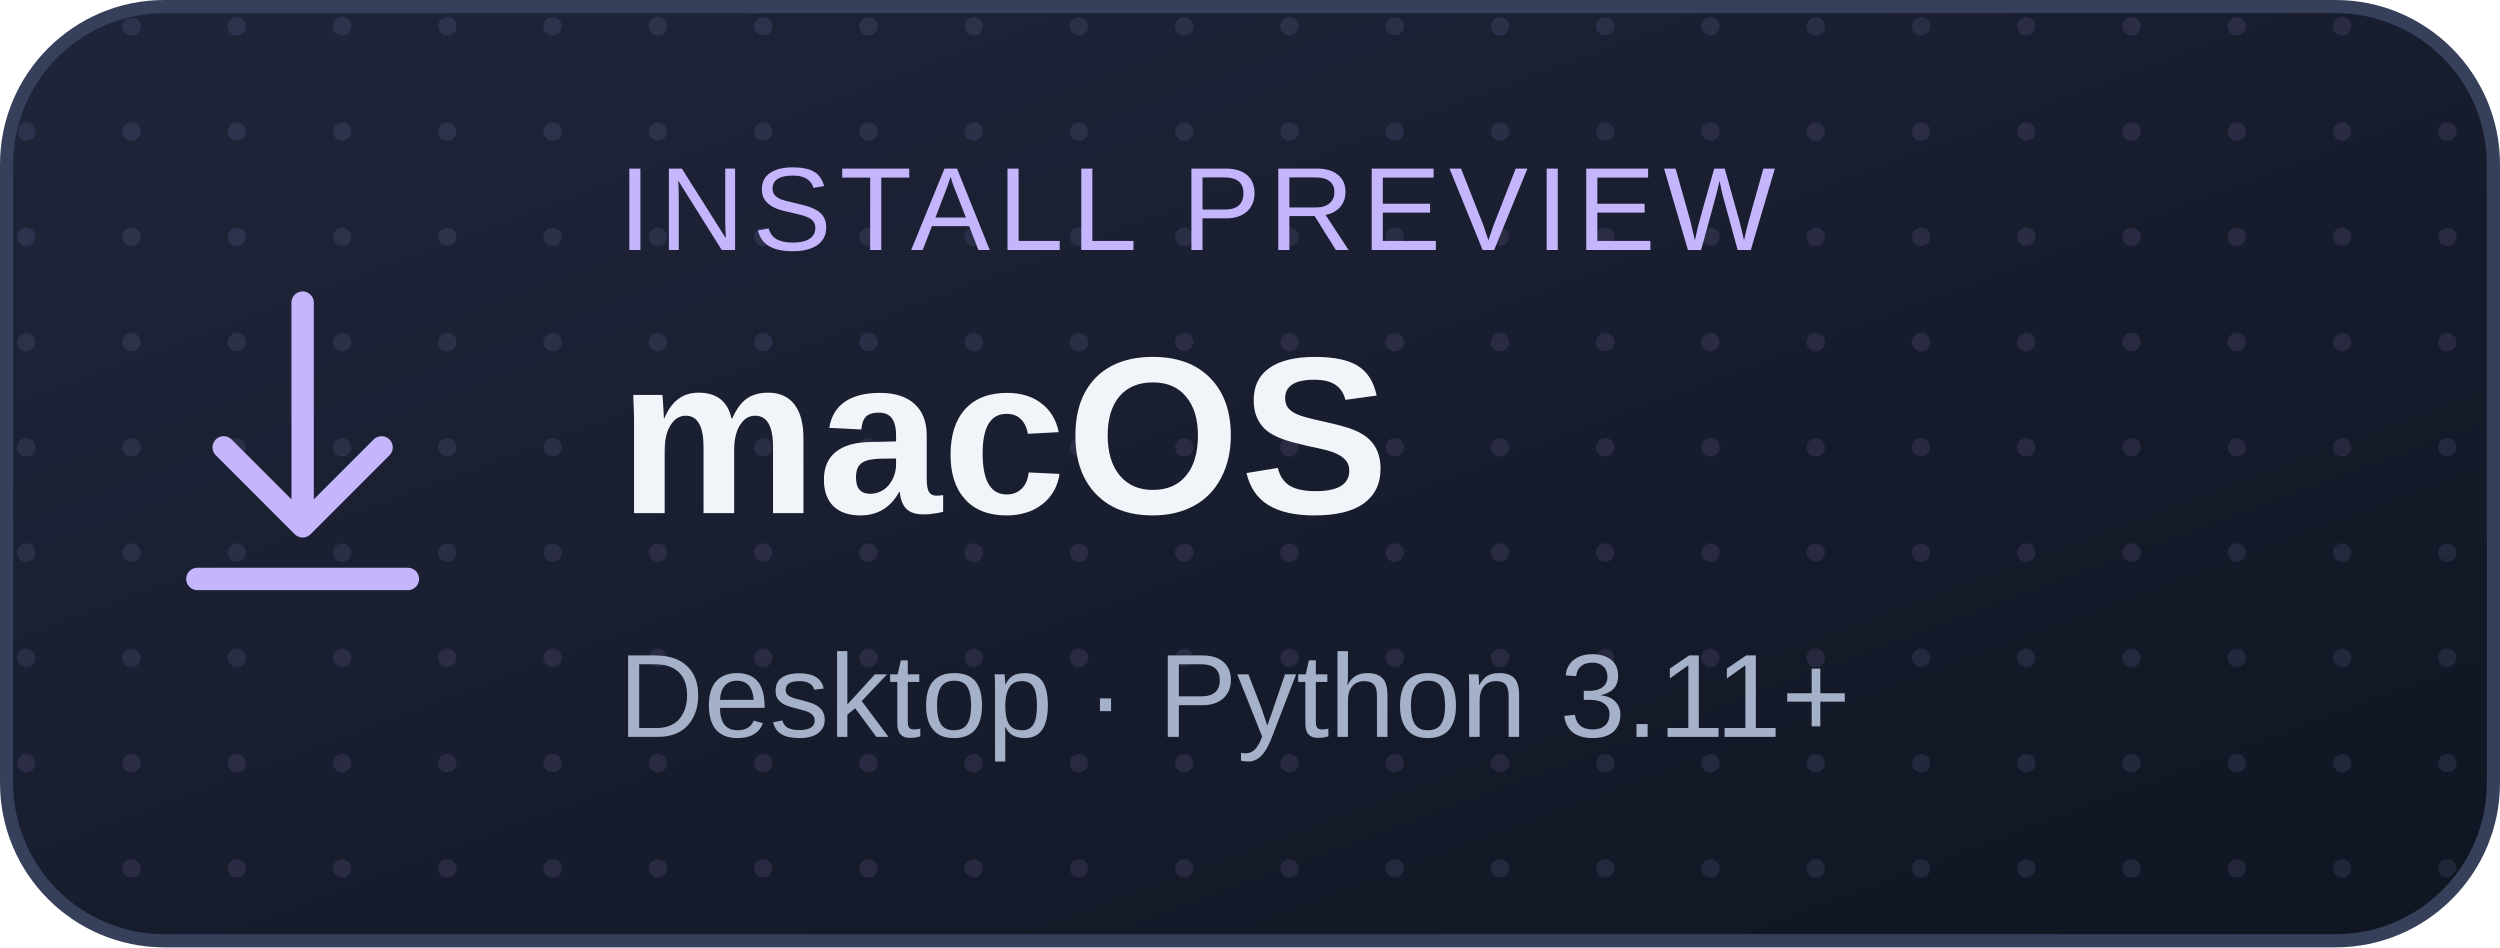
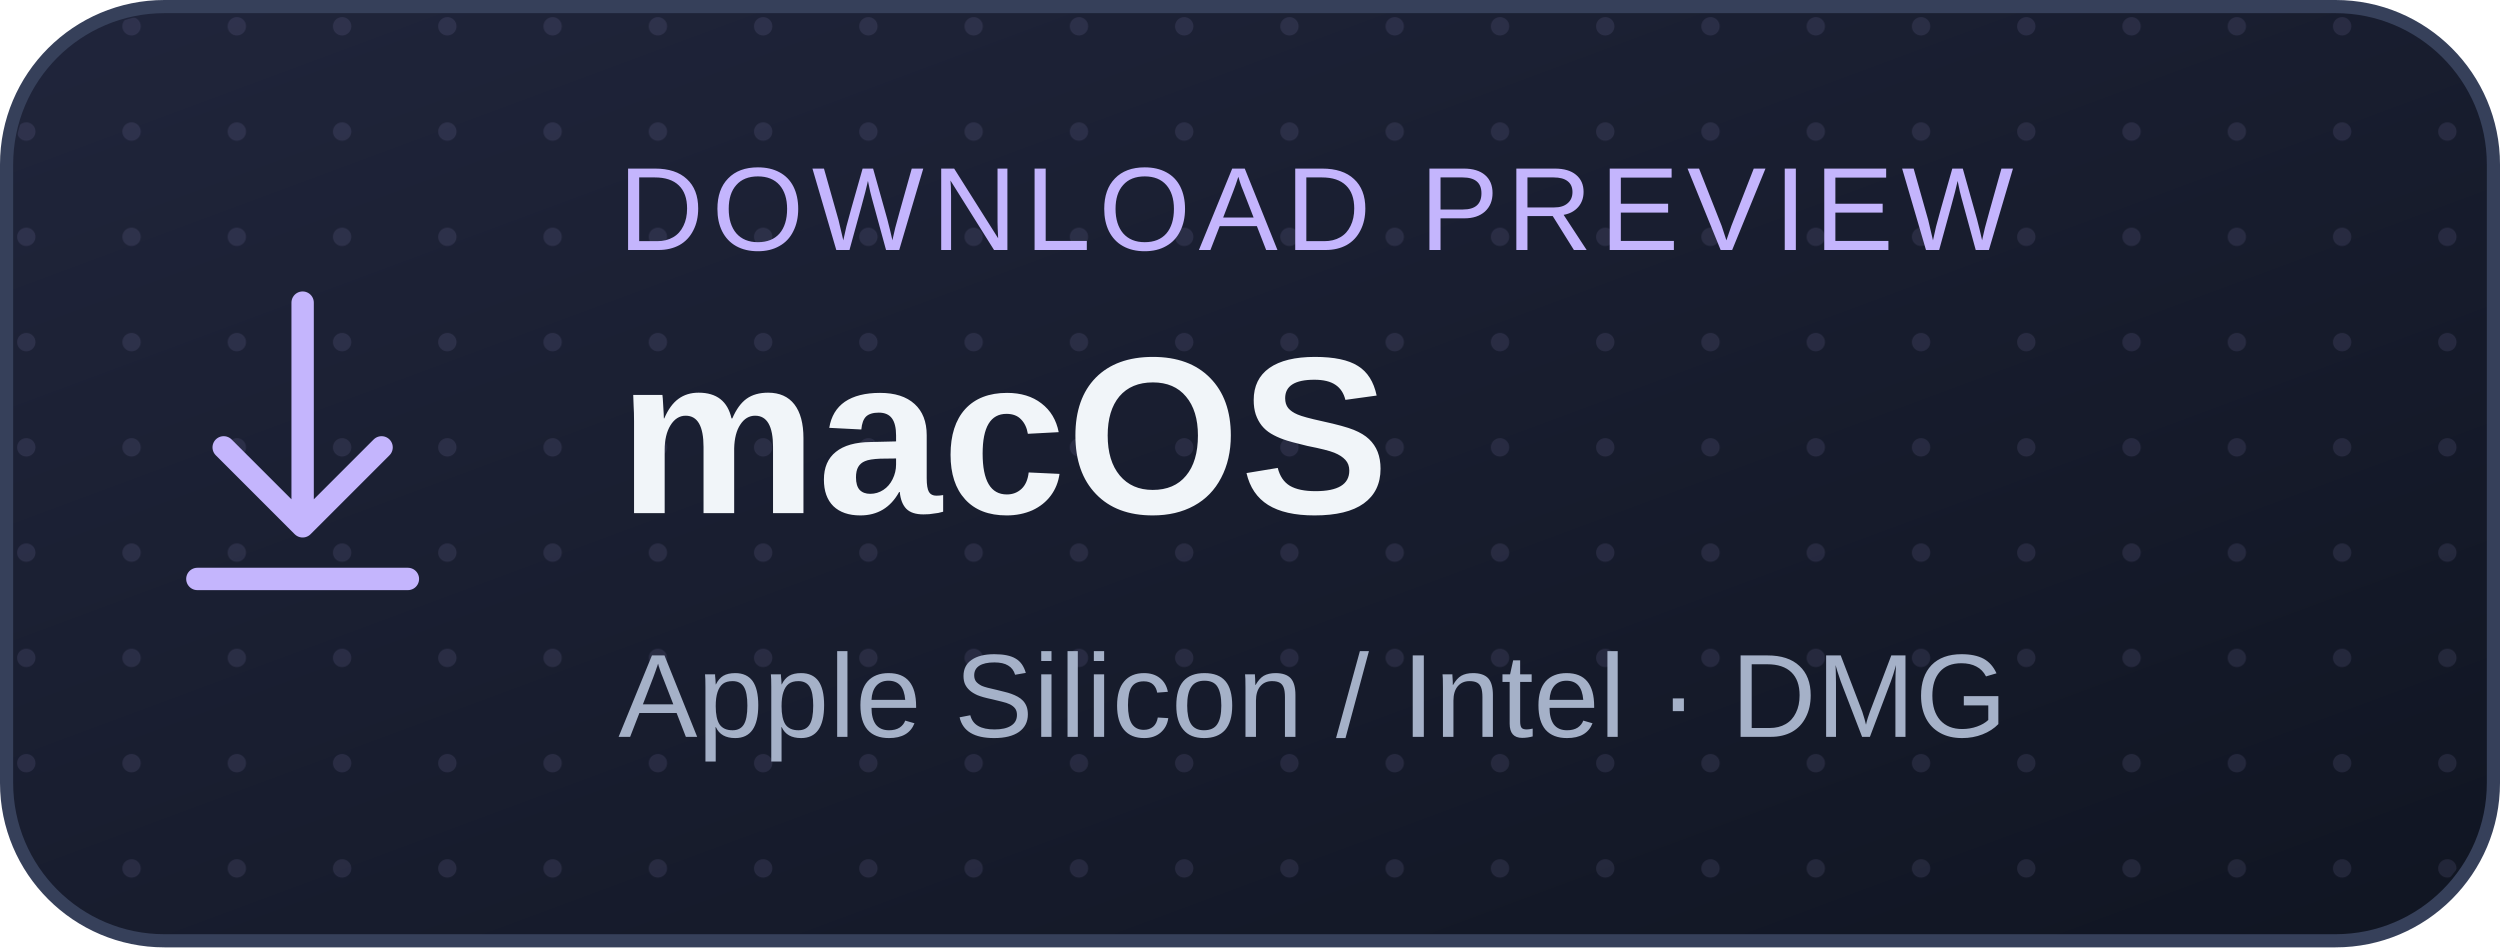
- <svg xmlns="http://www.w3.org/2000/svg" width="380" height="144" viewBox="0 0 190 72" role="img" aria-label="macOS: Install preview">
+ <svg xmlns="http://www.w3.org/2000/svg" width="380" height="144" viewBox="0 0 190 72" role="img" aria-label="macOS: Download preview">
  <defs>
    <linearGradient id="bg" x2="1" y2="1">
      <stop stop-color="#20253b" />
      <stop offset="1" stop-color="#101522" />
    </linearGradient>
    <pattern id="dots" width="8" height="8" patternUnits="userSpaceOnUse">
      <circle cx="2" cy="2" r="0.7" fill="#c4b5fd" opacity=".10" />
    </pattern>
  </defs>
  <rect x=".5" y=".5" width="189" height="71" rx="12" fill="url(#bg)" stroke="#36405a" />
  <rect x="1" y="1" width="188" height="70" rx="12" fill="url(#dots)" />
  <g stroke="#c4b5fd" stroke-width="1.7" fill="none" stroke-linecap="round" stroke-linejoin="round">
    <path d="M23 23v17m-6-6 6 6 6-6M15 44h16" />
  </g>
  <g font-family="Segoe UI,Arial,sans-serif">
-     <text x="47" y="19" fill="#c4b5fd" font-size="9" letter-spacing=".6">INSTALL PREVIEW</text>
+     <text x="47" y="19" fill="#c4b5fd" font-size="9" letter-spacing=".6">DOWNLOAD PREVIEW</text>
    <text x="47" y="39" fill="#f1f5f9" font-size="17" font-weight="600">macOS</text>
-     <text x="47" y="56" fill="#a5b1c8" font-size="9">Desktop · Python 3.11+</text>
+     <text x="47" y="56" fill="#a5b1c8" font-size="9">Apple Silicon / Intel · DMG</text>
  </g>
</svg>
